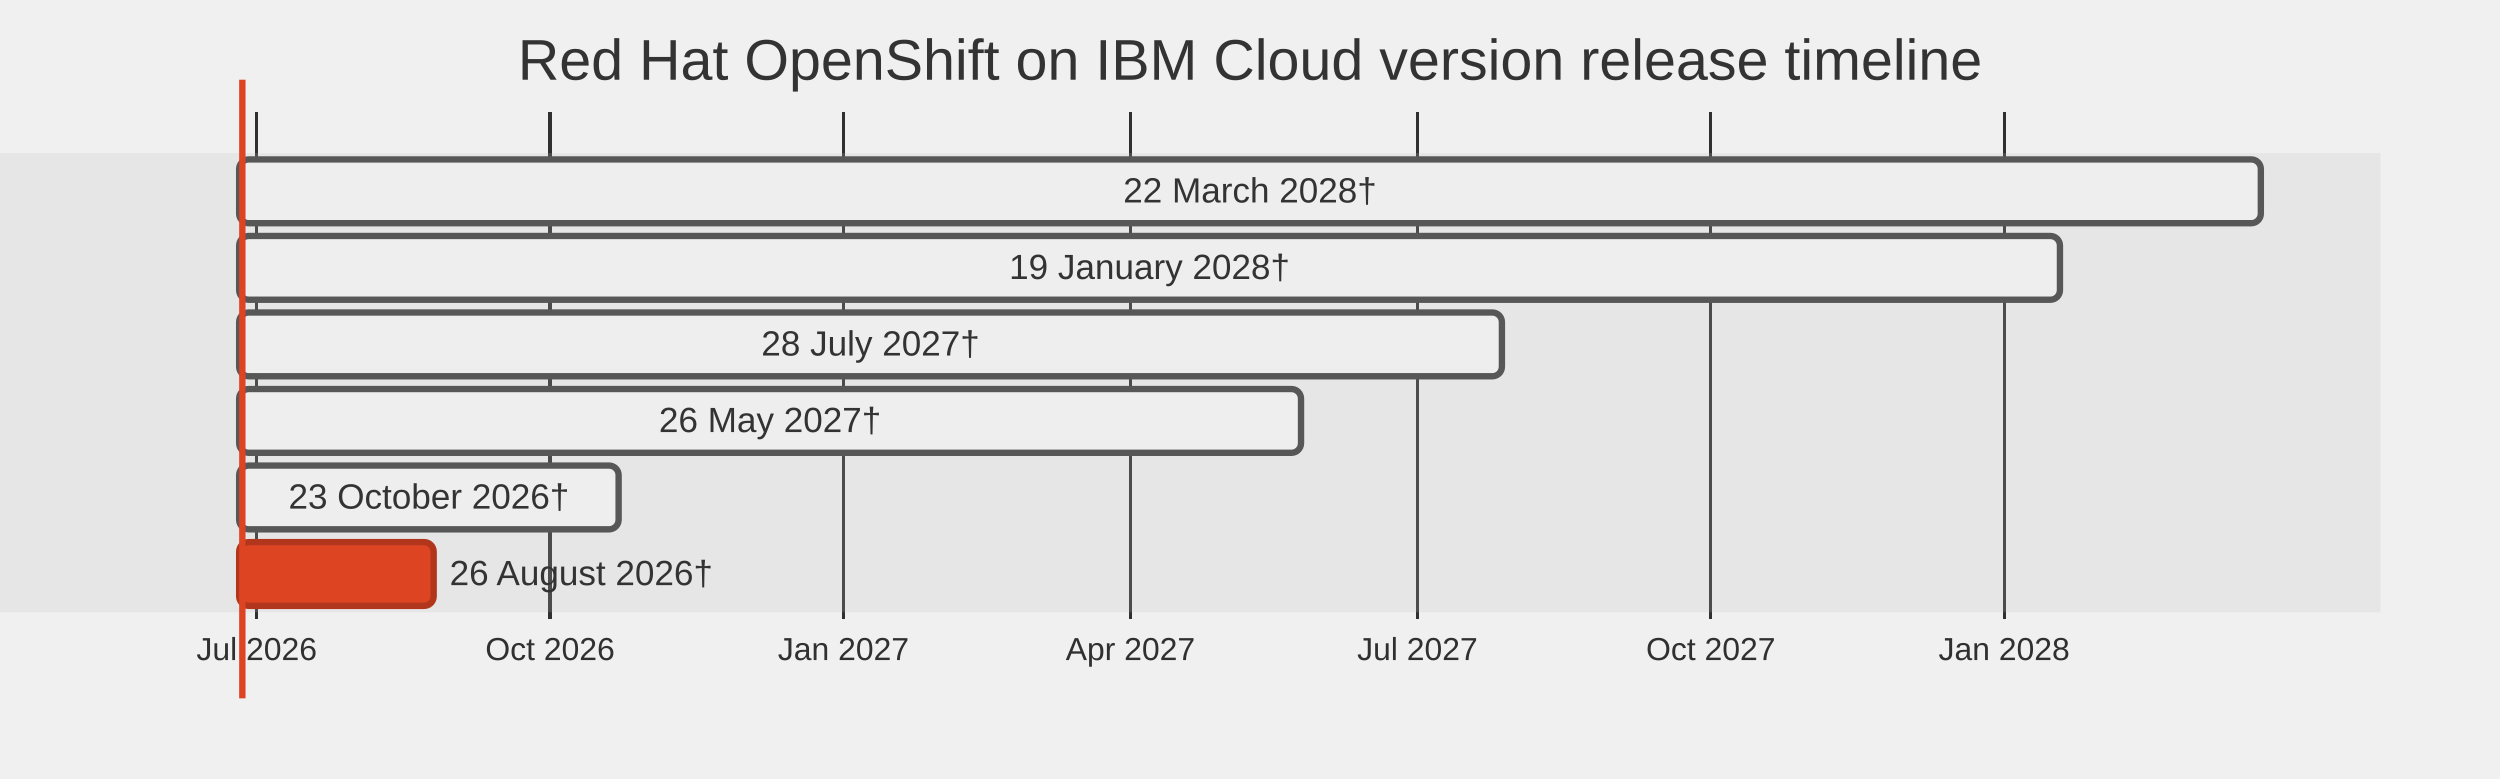
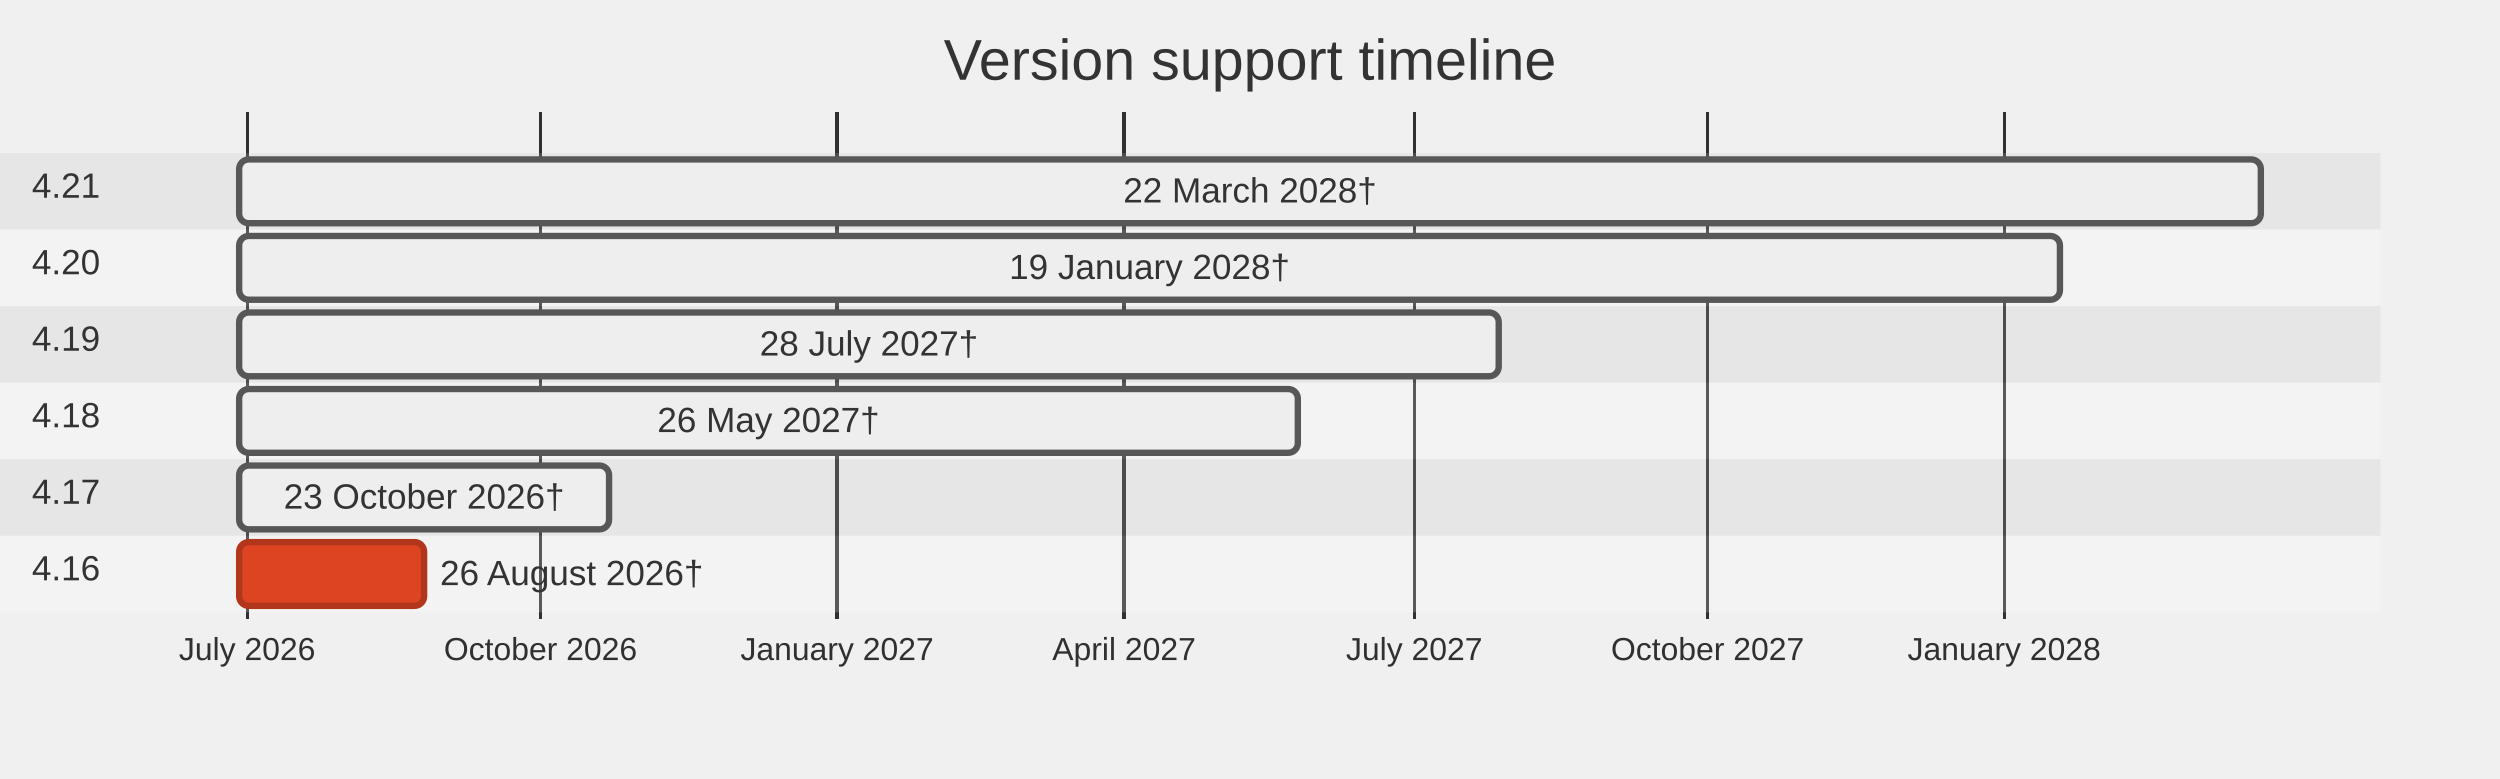
<svg xmlns="http://www.w3.org/2000/svg" id="my-svg" width="100%" viewBox="0 0 784 244" style="max-width: 784px; background-color: white;" role="graphics-document document" aria-roledescription="gantt">
  <style>#my-svg{font-family:"trebuchet ms",verdana,arial,sans-serif;font-size:16px;fill:#000000;}@keyframes edge-animation-frame{from{stroke-dashoffset:0;}}@keyframes dash{to{stroke-dashoffset:0;}}#my-svg .edge-animation-slow{stroke-dasharray:9,5!important;stroke-dashoffset:900;animation:dash 50s linear infinite;stroke-linecap:round;}#my-svg .edge-animation-fast{stroke-dasharray:9,5!important;stroke-dashoffset:900;animation:dash 20s linear infinite;stroke-linecap:round;}#my-svg .error-icon{fill:#552222;}#my-svg .error-text{fill:#552222;stroke:#552222;}#my-svg .edge-thickness-normal{stroke-width:1px;}#my-svg .edge-thickness-thick{stroke-width:3.5px;}#my-svg .edge-pattern-solid{stroke-dasharray:0;}#my-svg .edge-thickness-invisible{stroke-width:0;fill:none;}#my-svg .edge-pattern-dashed{stroke-dasharray:3;}#my-svg .edge-pattern-dotted{stroke-dasharray:2;}#my-svg .marker{fill:#666;stroke:#666;}#my-svg .marker.cross{stroke:#666;}#my-svg svg{font-family:"trebuchet ms",verdana,arial,sans-serif;font-size:16px;}#my-svg p{margin:0;}#my-svg .mermaid-main-font{font-family:"trebuchet ms",verdana,arial,sans-serif;}#my-svg .exclude-range{fill:#eeeeee;}#my-svg .section{stroke:none;opacity:0.2;}#my-svg .section0{fill:hsl(0, 0%, 73.922%);}#my-svg .section2{fill:hsl(0, 0%, 73.922%);}#my-svg .section1,#my-svg .section3{fill:white;opacity:0.2;}#my-svg .sectionTitle0{fill:#333;}#my-svg .sectionTitle1{fill:#333;}#my-svg .sectionTitle2{fill:#333;}#my-svg .sectionTitle3{fill:#333;}#my-svg .sectionTitle{text-anchor:start;font-family:"trebuchet ms",verdana,arial,sans-serif;}#my-svg .grid .tick{stroke:hsl(0, 0%, 90%);opacity:0.8;shape-rendering:crispEdges;}#my-svg .grid .tick text{font-family:"trebuchet ms",verdana,arial,sans-serif;fill:#000000;}#my-svg .grid path{stroke-width:0;}#my-svg .today{fill:none;stroke:#d42;stroke-width:2px;}#my-svg .task{stroke-width:2;}#my-svg .taskText{text-anchor:middle;font-family:"trebuchet ms",verdana,arial,sans-serif;}#my-svg .taskTextOutsideRight{fill:#333;text-anchor:start;font-family:"trebuchet ms",verdana,arial,sans-serif;}#my-svg .taskTextOutsideLeft{fill:#333;text-anchor:end;}#my-svg .task.clickable{cursor:pointer;}#my-svg .taskText.clickable{cursor:pointer;fill:#003163!important;font-weight:bold;}#my-svg .taskTextOutsideLeft.clickable{cursor:pointer;fill:#003163!important;font-weight:bold;}#my-svg .taskTextOutsideRight.clickable{cursor:pointer;fill:#003163!important;font-weight:bold;}#my-svg .taskText0,#my-svg .taskText1,#my-svg .taskText2,#my-svg .taskText3{fill:white;}#my-svg .task0,#my-svg .task1,#my-svg .task2,#my-svg .task3{fill:#707070;stroke:hsl(0, 0%, 33.922%);}#my-svg .taskTextOutside0,#my-svg .taskTextOutside2{fill:#333;}#my-svg .taskTextOutside1,#my-svg .taskTextOutside3{fill:#333;}#my-svg .active0,#my-svg .active1,#my-svg .active2,#my-svg .active3{fill:#eee;stroke:hsl(0, 0%, 33.922%);}#my-svg .activeText0,#my-svg .activeText1,#my-svg .activeText2,#my-svg .activeText3{fill:#333!important;}#my-svg .done0,#my-svg .done1,#my-svg .done2,#my-svg .done3{stroke:#666;fill:#bbb;stroke-width:2;}#my-svg .doneText0,#my-svg .doneText1,#my-svg .doneText2,#my-svg .doneText3{fill:#333!important;}#my-svg .doneText0.taskTextOutsideLeft,#my-svg .doneText0.taskTextOutsideRight,#my-svg .doneText1.taskTextOutsideLeft,#my-svg .doneText1.taskTextOutsideRight,#my-svg .doneText2.taskTextOutsideLeft,#my-svg .doneText2.taskTextOutsideRight,#my-svg .doneText3.taskTextOutsideLeft,#my-svg .doneText3.taskTextOutsideRight{fill:#333!important;}#my-svg .crit0,#my-svg .crit1,#my-svg .crit2,#my-svg .crit3{stroke:hsl(10.909, 73.333%, 40%);fill:#d42;stroke-width:2;}#my-svg .activeCrit0,#my-svg .activeCrit1,#my-svg .activeCrit2,#my-svg .activeCrit3{stroke:hsl(10.909, 73.333%, 40%);fill:#eee;stroke-width:2;}#my-svg .doneCrit0,#my-svg .doneCrit1,#my-svg .doneCrit2,#my-svg .doneCrit3{stroke:hsl(10.909, 73.333%, 40%);fill:#bbb;stroke-width:2;cursor:pointer;shape-rendering:crispEdges;}#my-svg .milestone{transform:rotate(45deg) scale(0.8,0.8);}#my-svg .milestoneText{font-style:italic;}#my-svg .doneCritText0,#my-svg .doneCritText1,#my-svg .doneCritText2,#my-svg .doneCritText3{fill:#333!important;}#my-svg .doneCritText0.taskTextOutsideLeft,#my-svg .doneCritText0.taskTextOutsideRight,#my-svg .doneCritText1.taskTextOutsideLeft,#my-svg .doneCritText1.taskTextOutsideRight,#my-svg .doneCritText2.taskTextOutsideLeft,#my-svg .doneCritText2.taskTextOutsideRight,#my-svg .doneCritText3.taskTextOutsideLeft,#my-svg .doneCritText3.taskTextOutsideRight{fill:#333!important;}#my-svg .vert{stroke:#d42;}#my-svg .vertText{font-size:15px;text-anchor:middle;fill:#d42!important;}#my-svg .activeCritText0,#my-svg .activeCritText1,#my-svg .activeCritText2,#my-svg .activeCritText3{fill:#333!important;}#my-svg .titleText{text-anchor:middle;font-size:18px;fill:#333;font-family:"trebuchet ms",verdana,arial,sans-serif;}#my-svg .node .neo-node{stroke:#999;}#my-svg [data-look="neo"].node rect,#my-svg [data-look="neo"].cluster rect,#my-svg [data-look="neo"].node polygon{stroke:url(#my-svg-gradient);filter:drop-shadow( 1px 2px 2px rgba(185,185,185,1));}#my-svg [data-look="neo"].swimlane.cluster rect{filter:none;}#my-svg [data-look="neo"].node path{stroke:url(#my-svg-gradient);stroke-width:1px;}#my-svg [data-look="neo"].node .outer-path{filter:drop-shadow( 1px 2px 2px rgba(185,185,185,1));}#my-svg [data-look="neo"].node .neo-line path{stroke:#999;filter:none;}#my-svg [data-look="neo"].node circle{stroke:url(#my-svg-gradient);filter:drop-shadow( 1px 2px 2px rgba(185,185,185,1));}#my-svg [data-look="neo"].node circle .state-start{fill:#000000;}#my-svg [data-look="neo"].icon-shape .icon{fill:url(#my-svg-gradient);filter:drop-shadow( 1px 2px 2px rgba(185,185,185,1));}#my-svg [data-look="neo"].icon-shape .icon-neo path{stroke:url(#my-svg-gradient);filter:drop-shadow( 1px 2px 2px rgba(185,185,185,1));}#my-svg :root{--mermaid-font-family:"trebuchet ms",verdana,arial,sans-serif;}</style>
  <g />
  <g class="grid" transform="translate(75, 194)" fill="none" font-size="10" font-family="sans-serif" text-anchor="middle">
    <path class="domain" stroke="currentColor" d="M0.5,-159V0.5H634.5V-159" />
-     <g class="tick" opacity="1" transform="translate(5.5,0)">
+     <g class="tick" opacity="1" transform="translate(2.5,0)">
      <line stroke="currentColor" y2="-159" />
-       <text fill="#000" y="3" dy="1em" stroke="none" font-size="10" style="text-anchor: middle;">Jul 2026</text>
+       <text fill="#000" y="3" dy="1em" stroke="none" font-size="10" style="text-anchor: middle;"> July 2026</text>
    </g>
-     <g class="tick" opacity="1" transform="translate(97.5,0)">
+     <g class="tick" opacity="1" transform="translate(94.5,0)">
      <line stroke="currentColor" y2="-159" />
-       <text fill="#000" y="3" dy="1em" stroke="none" font-size="10" style="text-anchor: middle;">Oct 2026</text>
+       <text fill="#000" y="3" dy="1em" stroke="none" font-size="10" style="text-anchor: middle;"> October 2026</text>
    </g>
-     <g class="tick" opacity="1" transform="translate(189.5,0)">
+     <g class="tick" opacity="1" transform="translate(187.5,0)">
      <line stroke="currentColor" y2="-159" />
-       <text fill="#000" y="3" dy="1em" stroke="none" font-size="10" style="text-anchor: middle;">Jan 2027</text>
+       <text fill="#000" y="3" dy="1em" stroke="none" font-size="10" style="text-anchor: middle;"> January 2027</text>
    </g>
-     <g class="tick" opacity="1" transform="translate(279.5,0)">
+     <g class="tick" opacity="1" transform="translate(277.5,0)">
      <line stroke="currentColor" y2="-159" />
-       <text fill="#000" y="3" dy="1em" stroke="none" font-size="10" style="text-anchor: middle;">Apr 2027</text>
+       <text fill="#000" y="3" dy="1em" stroke="none" font-size="10" style="text-anchor: middle;"> April 2027</text>
    </g>
-     <g class="tick" opacity="1" transform="translate(369.5,0)">
+     <g class="tick" opacity="1" transform="translate(368.5,0)">
      <line stroke="currentColor" y2="-159" />
-       <text fill="#000" y="3" dy="1em" stroke="none" font-size="10" style="text-anchor: middle;">Jul 2027</text>
+       <text fill="#000" y="3" dy="1em" stroke="none" font-size="10" style="text-anchor: middle;"> July 2027</text>
    </g>
-     <g class="tick" opacity="1" transform="translate(461.5,0)">
+     <g class="tick" opacity="1" transform="translate(460.5,0)">
      <line stroke="currentColor" y2="-159" />
-       <text fill="#000" y="3" dy="1em" stroke="none" font-size="10" style="text-anchor: middle;">Oct 2027</text>
+       <text fill="#000" y="3" dy="1em" stroke="none" font-size="10" style="text-anchor: middle;"> October 2027</text>
    </g>
    <g class="tick" opacity="1" transform="translate(553.5,0)">
      <line stroke="currentColor" y2="-159" />
-       <text fill="#000" y="3" dy="1em" stroke="none" font-size="10" style="text-anchor: middle;">Jan 2028</text>
+       <text fill="#000" y="3" dy="1em" stroke="none" font-size="10" style="text-anchor: middle;"> January 2028</text>
    </g>
  </g>
  <g>
    <rect x="0" y="48" width="746.5" height="24" class="section section0" />
-     <rect x="0" y="72" width="746.5" height="24" class="section section0" />
-     <rect x="0" y="96" width="746.5" height="24" class="section section0" />
-     <rect x="0" y="120" width="746.5" height="24" class="section section0" />
+     <rect x="0" y="72" width="746.5" height="24" class="section section1" />
+     <rect x="0" y="96" width="746.5" height="24" class="section section2" />
+     <rect x="0" y="120" width="746.5" height="24" class="section section3" />
    <rect x="0" y="144" width="746.5" height="24" class="section section0" />
-     <rect x="0" y="168" width="746.5" height="24" class="section section0" />
+     <rect x="0" y="168" width="746.5" height="24" class="section section1" />
  </g>
  <g>
    <rect id="my-svg-task1" rx="3" ry="3" x="75" y="50" width="634" height="20" transform-origin="392px 60px" class="task active0" />
-     <rect id="my-svg-task2" rx="3" ry="3" x="75" y="74" width="571" height="20" transform-origin="360.5px 84px" class="task active0" />
-     <rect id="my-svg-task3" rx="3" ry="3" x="75" y="98" width="396" height="20" transform-origin="273px 108px" class="task active0" />
-     <rect id="my-svg-task4" rx="3" ry="3" x="75" y="122" width="333" height="20" transform-origin="241.5px 132px" class="task active0" />
-     <rect id="my-svg-task5" rx="3" ry="3" x="75" y="146" width="119" height="20" transform-origin="134.5px 156px" class="task active0" />
-     <rect id="my-svg-task6" rx="3" ry="3" x="75" y="170" width="61" height="20" transform-origin="105.5px 180px" class="task crit0" />
+     <rect id="my-svg-task2" rx="3" ry="3" x="75" y="74" width="571" height="20" transform-origin="360.5px 84px" class="task active1" />
+     <rect id="my-svg-task3" rx="3" ry="3" x="75" y="98" width="395" height="20" transform-origin="272.5px 108px" class="task active2" />
+     <rect id="my-svg-task4" rx="3" ry="3" x="75" y="122" width="332" height="20" transform-origin="241px 132px" class="task active3" />
+     <rect id="my-svg-task5" rx="3" ry="3" x="75" y="146" width="116" height="20" transform-origin="133px 156px" class="task active0" />
+     <rect id="my-svg-task6" rx="3" ry="3" x="75" y="170" width="58" height="20" transform-origin="104px 180px" class="task crit1" />
    <text id="my-svg-task1-text" font-size="11" x="392" y="63.5" class="taskText taskText0 activeText0 width-88.51611328125">22 March 2028†      </text>
-     <text id="my-svg-task2-text" font-size="11" x="360.5" y="87.5" class="taskText taskText0 activeText0 width-96.685546875">19 January 2028†    </text>
-     <text id="my-svg-task3-text" font-size="11" x="273" y="111.5" class="taskText taskText0 activeText0 width-74.76611328125">28 July 2027†       </text>
-     <text id="my-svg-task4-text" font-size="11" x="241.5" y="135.5" class="taskText taskText0 activeText0 width-77.7255859375">26 May 2027†        </text>
-     <text id="my-svg-task5-text" font-size="11" x="134.5" y="159.5" class="taskText taskText0 activeText0 width-99.005859375">23 October 2026†    </text>
-     <text id="my-svg-task6-text" font-size="11" x="141" y="183.5" class="taskTextOutsideRight taskTextOutside0  critText0 width-93.47900390625">26 August 2026†     </text>
+     <text id="my-svg-task2-text" font-size="11" x="360.5" y="87.5" class="taskText taskText1 activeText1 width-96.685546875">19 January 2028†    </text>
+     <text id="my-svg-task3-text" font-size="11" x="272.5" y="111.5" class="taskText taskText2 activeText2 width-74.76611328125">28 July 2027†       </text>
+     <text id="my-svg-task4-text" font-size="11" x="241" y="135.5" class="taskText taskText3 activeText3 width-77.7255859375">26 May 2027†        </text>
+     <text id="my-svg-task5-text" font-size="11" x="133" y="159.5" class="taskText taskText0 activeText0 width-99.005859375">23 October 2026†    </text>
+     <text id="my-svg-task6-text" font-size="11" x="138" y="183.5" class="taskTextOutsideRight taskTextOutside1  critText1 width-93.47900390625">26 August 2026†     </text>
  </g>
  <g>
-     <text dy="0em" x="10" y="122" font-size="11" class="sectionTitle sectionTitle0">
-       <tspan alignment-baseline="central" x="10" />
+     <text dy="0em" x="10" y="62" font-size="11" class="sectionTitle sectionTitle0">
+       <tspan alignment-baseline="central" x="10">4.21</tspan>
+     </text>
+     <text dy="0em" x="10" y="86" font-size="11" class="sectionTitle sectionTitle1">
+       <tspan alignment-baseline="central" x="10">4.20</tspan>
+     </text>
+     <text dy="0em" x="10" y="110" font-size="11" class="sectionTitle sectionTitle2">
+       <tspan alignment-baseline="central" x="10">4.19</tspan>
+     </text>
+     <text dy="0em" x="10" y="134" font-size="11" class="sectionTitle sectionTitle3">
+       <tspan alignment-baseline="central" x="10">4.18</tspan>
+     </text>
+     <text dy="0em" x="10" y="158" font-size="11" class="sectionTitle sectionTitle0">
+       <tspan alignment-baseline="central" x="10">4.17</tspan>
+     </text>
+     <text dy="0em" x="10" y="182" font-size="11" class="sectionTitle sectionTitle1">
+       <tspan alignment-baseline="central" x="10">4.16</tspan>
    </text>
  </g>
-   <g class="today">
-     <line x1="76" x2="76" y1="25" y2="219" class="today" />
-   </g>
-   <text x="392" y="25" class="titleText">Red Hat OpenShift on IBM Cloud version release timeline</text>
+   <text x="392" y="25" class="titleText">Version support timeline</text>
</svg>
